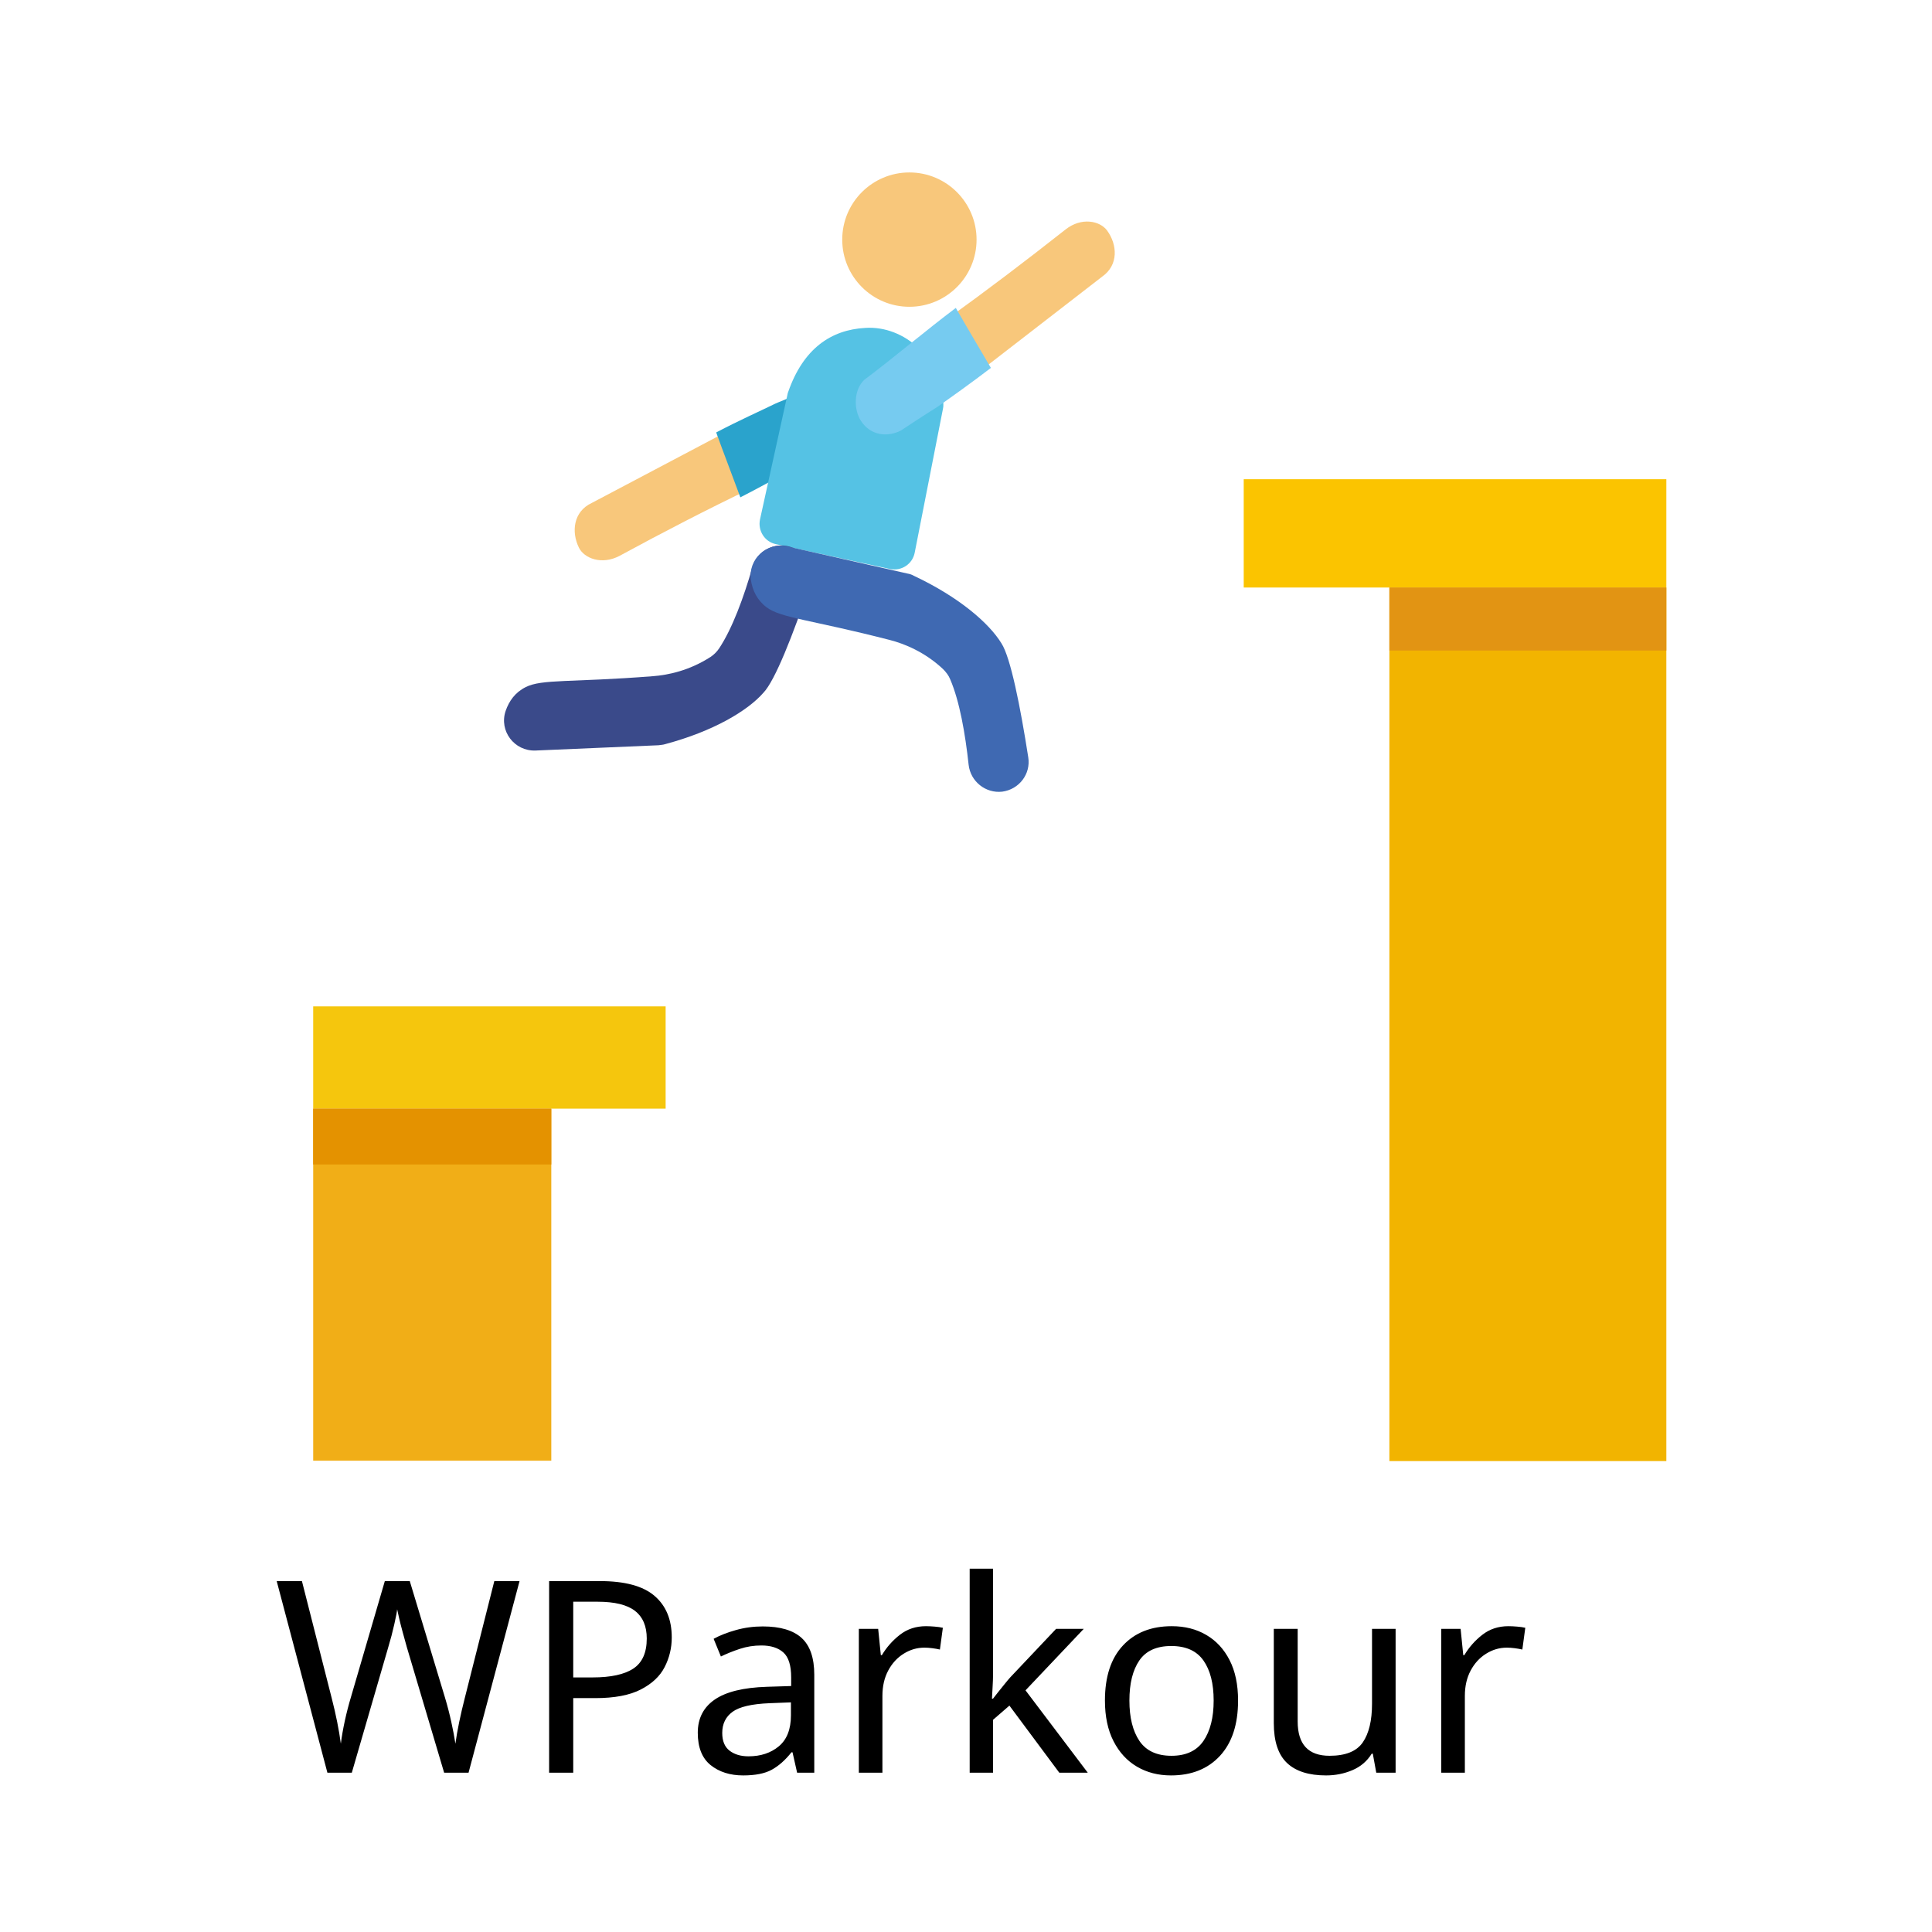
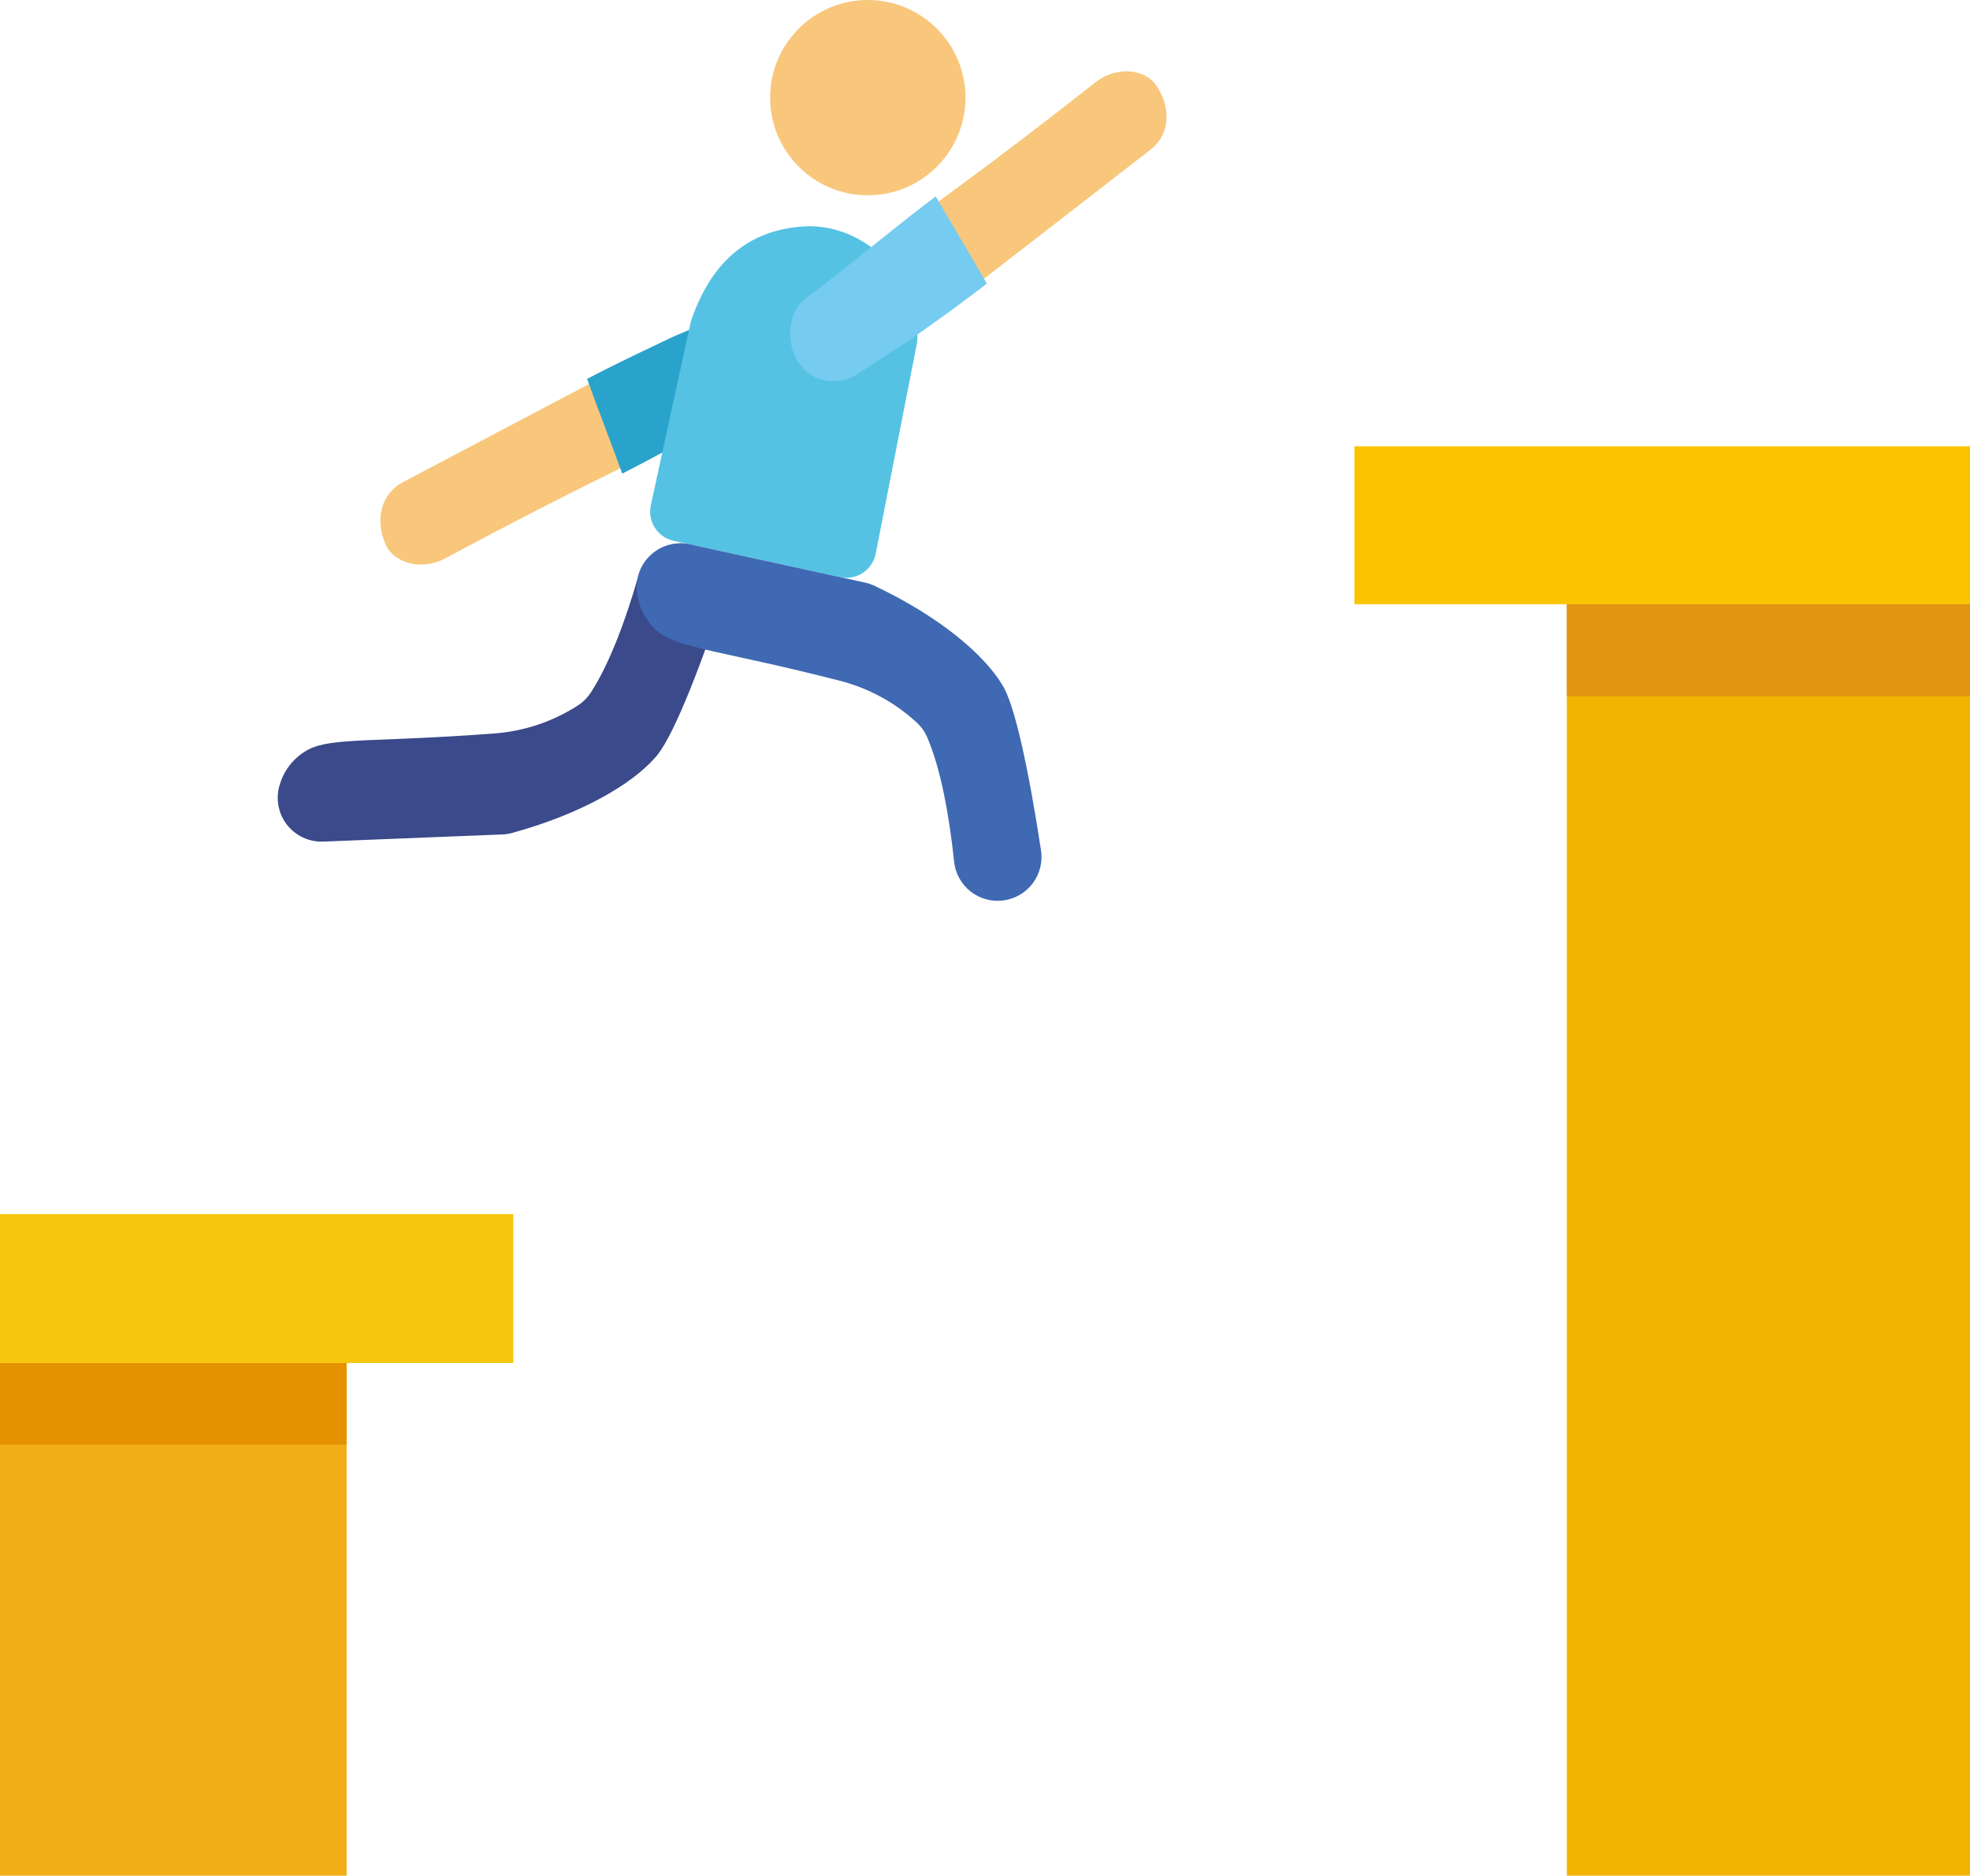
- <svg xmlns="http://www.w3.org/2000/svg" version="1.1" id="레이어_1" x="0px" y="0px" viewBox="0 0 512 512" style="enable-background:new 0 0 512 512;" xml:space="preserve">
-   <style type="text/css">
- 	.st0{fill:#F8C77B;}
- 	.st1{fill:#2AA3CC;}
- 	.st2{fill:#F5C60D;}
- 	.st3{fill:#F1AE17;}
- 	.st4{fill:#E49200;}
- 	.st5{fill:#FBC400;}
- 	.st6{fill:#F2B400;}
- 	.st7{fill:#E29413;}
- 	.st8{fill:#55C2E4;}
- 	.st9{fill:#76CBF0;}
- 	.st10{fill:#3A4A8A;}
- 	.st11{fill:#3F69B2;}
- 	.st12{font-family:'BlackHanSans-Regular';}
- 	.st13{font-size:71.129px;}
- </style>
-   <path class="st0" d="M199.3,129.3c-11.9,5.7-23.5,11.7-35.1,18c-4.7,2.5-9.4,0.7-10.8-2.2c-2-4.1-1.5-9.5,3.4-11.8l44.9-23.7  c3.9-2.1,8.8-0.6,10.9,3.3l0,0c2.1,3.9,0.6,8.7-3.2,10.8L199.3,129.3z" />
-   <path class="st1" d="M217,102.2c-0.5,0.1-0.9,0.3-1.2,0.4c-6.6,2.9-9.6,4-10.4,4.4c-4.1,2-9.5,4.4-15.6,7.6c1.9,5.3,4.5,12,6.4,17.2  c9-4.6,18.2-10,27.2-14.6c3.2-2.2,4.1-7.3,2.7-10.6C224.4,102.4,220.3,101.4,217,102.2z" />
-   <rect x="83" y="266.7" class="st2" width="93.4" height="27.1" />
-   <rect x="83" y="293.8" class="st3" width="63.1" height="93.3" />
-   <rect x="83" y="293.8" class="st4" width="63.1" height="14.8" />
-   <rect x="329.6" y="127" class="st5" width="112" height="28.7" />
-   <rect x="368.2" y="155.7" class="st6" width="73.4" height="231.5" />
-   <rect x="368.2" y="155.7" class="st7" width="73.4" height="16.7" />
-   <circle class="st0" cx="241" cy="63.5" r="17.8" />
-   <path class="st8" d="M208.7,104.5c0-0.2,0.1-0.4,0.2-0.7c4-11.4,11.3-16.4,20.4-16.9c10.5-0.7,20.5,8.4,20.7,20.3  c0,0.4,0,0.7-0.1,1.1l-7.5,38.2c-0.6,3-3.5,4.9-6.5,4.3l-30.3-6.6c-2.9-0.6-4.8-3.5-4.2-6.5L208.7,104.5z" />
-   <path class="st0" d="M250.9,84.6c10.7-7.7,21.1-15.6,31.5-23.8c4.2-3.3,9.1-2.3,11,0.3c2.7,3.7,3.1,9.1-1.3,12.2l-40.2,31.1  c-3.5,2.7-8.5,2.1-11.3-1.4l0,0c-2.7-3.5-2.1-8.5,1.3-11.2L250.9,84.6z" />
-   <path class="st9" d="M238.1,114.4c0.5-0.2,0.8-0.4,1.1-0.6c6-4,8.7-5.6,9.4-6.1c3.7-2.6,8.5-6,14-10.2c-2.8-4.8-6.5-11-9.3-15.9  c-8.1,6.1-16.2,13-24.3,19.1c-2.8,2.7-2.8,7.9-0.8,10.9C230.8,115.5,235,115.7,238.1,114.4z" />
-   <path class="st10" d="M141.9,198.9c-5.6,0.2-9.7-5.2-7.9-10.5c0.9-2.6,2.5-4.9,5.3-6.3c4.3-2.2,12.1-1.2,33.7-2.9  c4.1-0.3,9.7-1.5,15.3-5.1c0.9-0.6,1.7-1.4,2.3-2.3c3.5-5.3,6.5-13.5,8.8-21.5c1.2-4.3,5.8-6.7,10-5.4h0c4.3,1.3,6.6,5.9,5.2,10.2  c-4.4,13-9.2,25.3-12.3,28.5c-4.2,4.8-13.3,10.2-26,13.6c-0.6,0.2-1.2,0.2-1.8,0.3L141.9,198.9z" />
-   <path class="st11" d="M208.6,144.8c-5.4-1.2-10.4,3.4-9.6,8.9c0.4,2.7,1.6,5.3,4.1,7.2c3.8,2.9,11.7,3.3,32.7,8.7  c3.9,1,9.3,3.2,14.1,7.7c0.8,0.8,1.5,1.7,1.9,2.7c2.5,5.8,4,14.4,4.9,22.7c0.5,4.4,4.5,7.6,8.9,7.1l0,0c4.5-0.6,7.6-4.7,6.9-9.1  c-2.1-13.5-4.7-26.5-7.1-30.2c-3.3-5.4-11.3-12.3-23.2-17.9c-0.5-0.3-1.1-0.5-1.7-0.6L208.6,144.8z" />
-   <text transform="matrix(1 0 0 1 72.4678 469.7858)" class="st12 st13">WParkour</text>
+ <svg xmlns="http://www.w3.org/2000/svg" id="레이어_1" data-name="레이어 1" viewBox="0 0 453.66 432">
+   <defs>
+     <style>.cls-1{fill:#f8c77b;}.cls-2{fill:#2aa3cc;}.cls-3{fill:#f5c60d;}.cls-4{fill:#f1ae17;}.cls-5{fill:#e49200;}.cls-6{fill:#fbc400;}.cls-7{fill:#f2b400;}.cls-8{fill:#e29413;}.cls-9{fill:#55c2e4;}.cls-10{fill:#76cbf0;}.cls-11{fill:#3a4a8a;}.cls-12{fill:#3f69b2;}</style>
+   </defs>
+   <path class="cls-1" d="M176.25,145.8c-15,7.28-29.69,14.81-44.42,22.74-5.92,3.17-11.89.82-13.66-2.74-2.55-5.14-1.91-12,4.26-15l56.87-30A10.18,10.18,0,0,1,193,125.1h0A10.17,10.17,0,0,1,189,138.79Z" transform="translate(-29.17 -40)" />
+   <path class="cls-2" d="M198.7,111.46a7.78,7.78,0,0,0-1.47.53c-8.32,3.66-12.12,5.11-13.11,5.59-5.16,2.47-12,5.62-19.75,9.68,2.38,6.64,5.7,15.18,8.09,21.82,11.42-5.8,23-12.61,34.45-18.41,4.05-2.81,5.2-9.25,3.45-13.43C208,111.7,202.84,110.5,198.7,111.46Z" transform="translate(-29.17 -40)" />
+   <rect class="cls-3" y="279.62" width="118.2" height="34.3" />
+   <rect class="cls-4" y="313.92" width="79.82" height="118.08" />
+   <rect class="cls-5" y="313.92" width="79.82" height="18.77" />
+   <rect class="cls-6" x="311.9" y="102.79" width="141.76" height="36.37" />
+   <rect class="cls-7" x="360.82" y="139.16" width="92.85" height="292.83" />
+   <rect class="cls-8" x="360.82" y="139.16" width="92.85" height="21.18" />
+   <circle class="cls-1" cx="199.84" cy="22.49" r="22.49" />
+   <path class="cls-9" d="M188.18,114.41a6,6,0,0,1,.24-.83c5-14.47,14.25-20.69,25.82-21.43,13.31-.84,26,10.61,26.19,25.65a6.58,6.58,0,0,1-.13,1.4l-9.47,48.32a6.89,6.89,0,0,1-8.22,5.4l-38.31-8.36a6.9,6.9,0,0,1-5.26-8.19Z" transform="translate(-29.17 -40)" />
+   <path class="cls-1" d="M241.51,89.16c13.5-9.77,26.66-19.74,39.79-30.1,5.27-4.16,11.56-2.88,13.92.32,3.41,4.62,4,11.51-1.59,15.47l-50.81,39.39a10.17,10.17,0,0,1-14.25-1.78h0a10.18,10.18,0,0,1,1.63-14.18Z" transform="translate(-29.17 -40)" />
+   <path class="cls-10" d="M225.35,126.88a7.24,7.24,0,0,0,1.36-.78c7.56-5,11-7.14,11.95-7.78,4.65-3.33,10.81-7.61,17.76-13-3.5-6.13-8.25-14-11.76-20.09-10.23,7.71-20.49,16.42-30.72,24.12-3.51,3.47-3.52,10-1.07,13.82C216.12,128.26,221.44,128.54,225.35,126.88Z" transform="translate(-29.17 -40)" />
+   <path class="cls-11" d="M103.64,233.83a10.09,10.09,0,0,1-10-13.26,13.37,13.37,0,0,1,6.66-8c5.42-2.74,15.24-1.58,42.65-3.64a41.18,41.18,0,0,0,19.31-6.46,9.92,9.92,0,0,0,2.9-2.87c4.4-6.72,8.17-17,11.08-27.16a10.09,10.09,0,0,1,12.67-6.83h0a10.1,10.1,0,0,1,6.58,12.89c-5.55,16.4-11.62,32-15.54,36.09-5.32,6-16.78,12.84-32.83,17.24a9.67,9.67,0,0,1-2.26.35Z" transform="translate(-29.17 -40)" />
+   <path class="cls-12" d="M188.05,165.37a10.09,10.09,0,0,0-12.15,11.32,13.37,13.37,0,0,0,5.17,9.06c4.86,3.63,14.74,4.2,41.37,11a41.3,41.3,0,0,1,17.85,9.67,10.08,10.08,0,0,1,2.4,3.38c3.17,7.38,5.09,18.18,6.2,28.67a10.07,10.07,0,0,0,11.28,8.92h0a10.09,10.09,0,0,0,8.73-11.53c-2.62-17.12-5.89-33.53-9-38.26-4.19-6.88-14.3-15.56-29.34-22.68a10.4,10.4,0,0,0-2.16-.74Z" transform="translate(-29.17 -40)" />
</svg>
